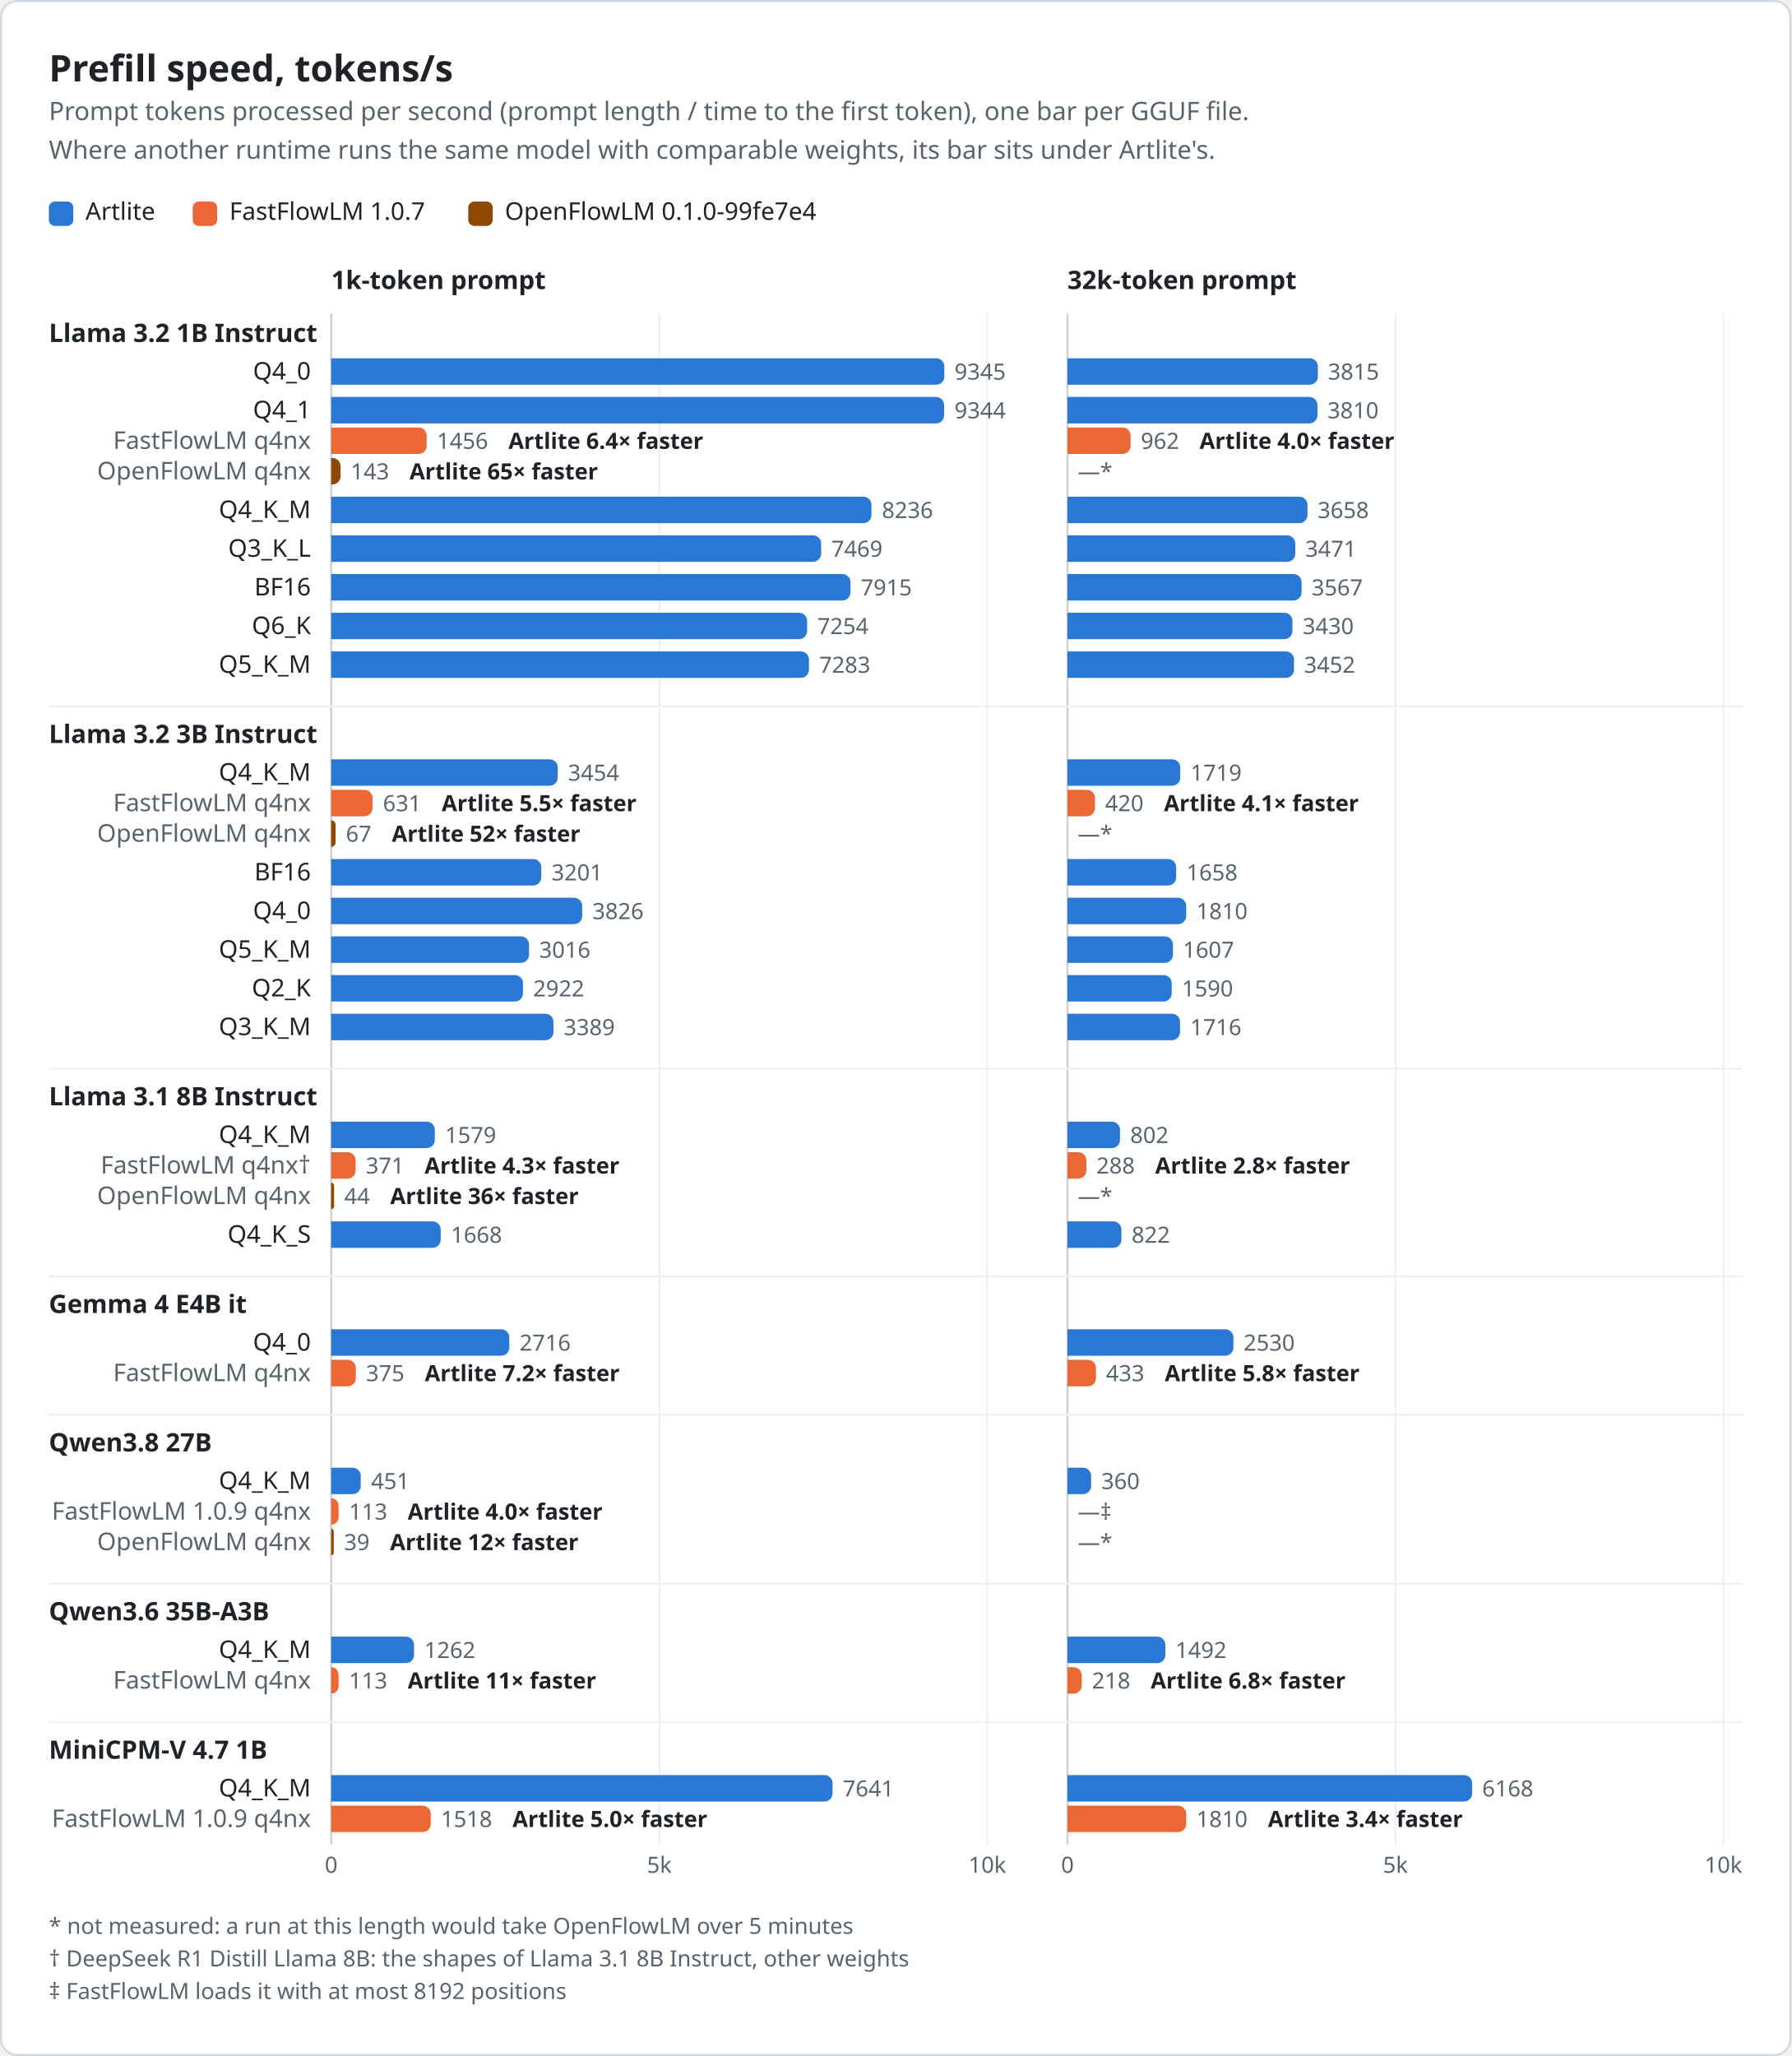
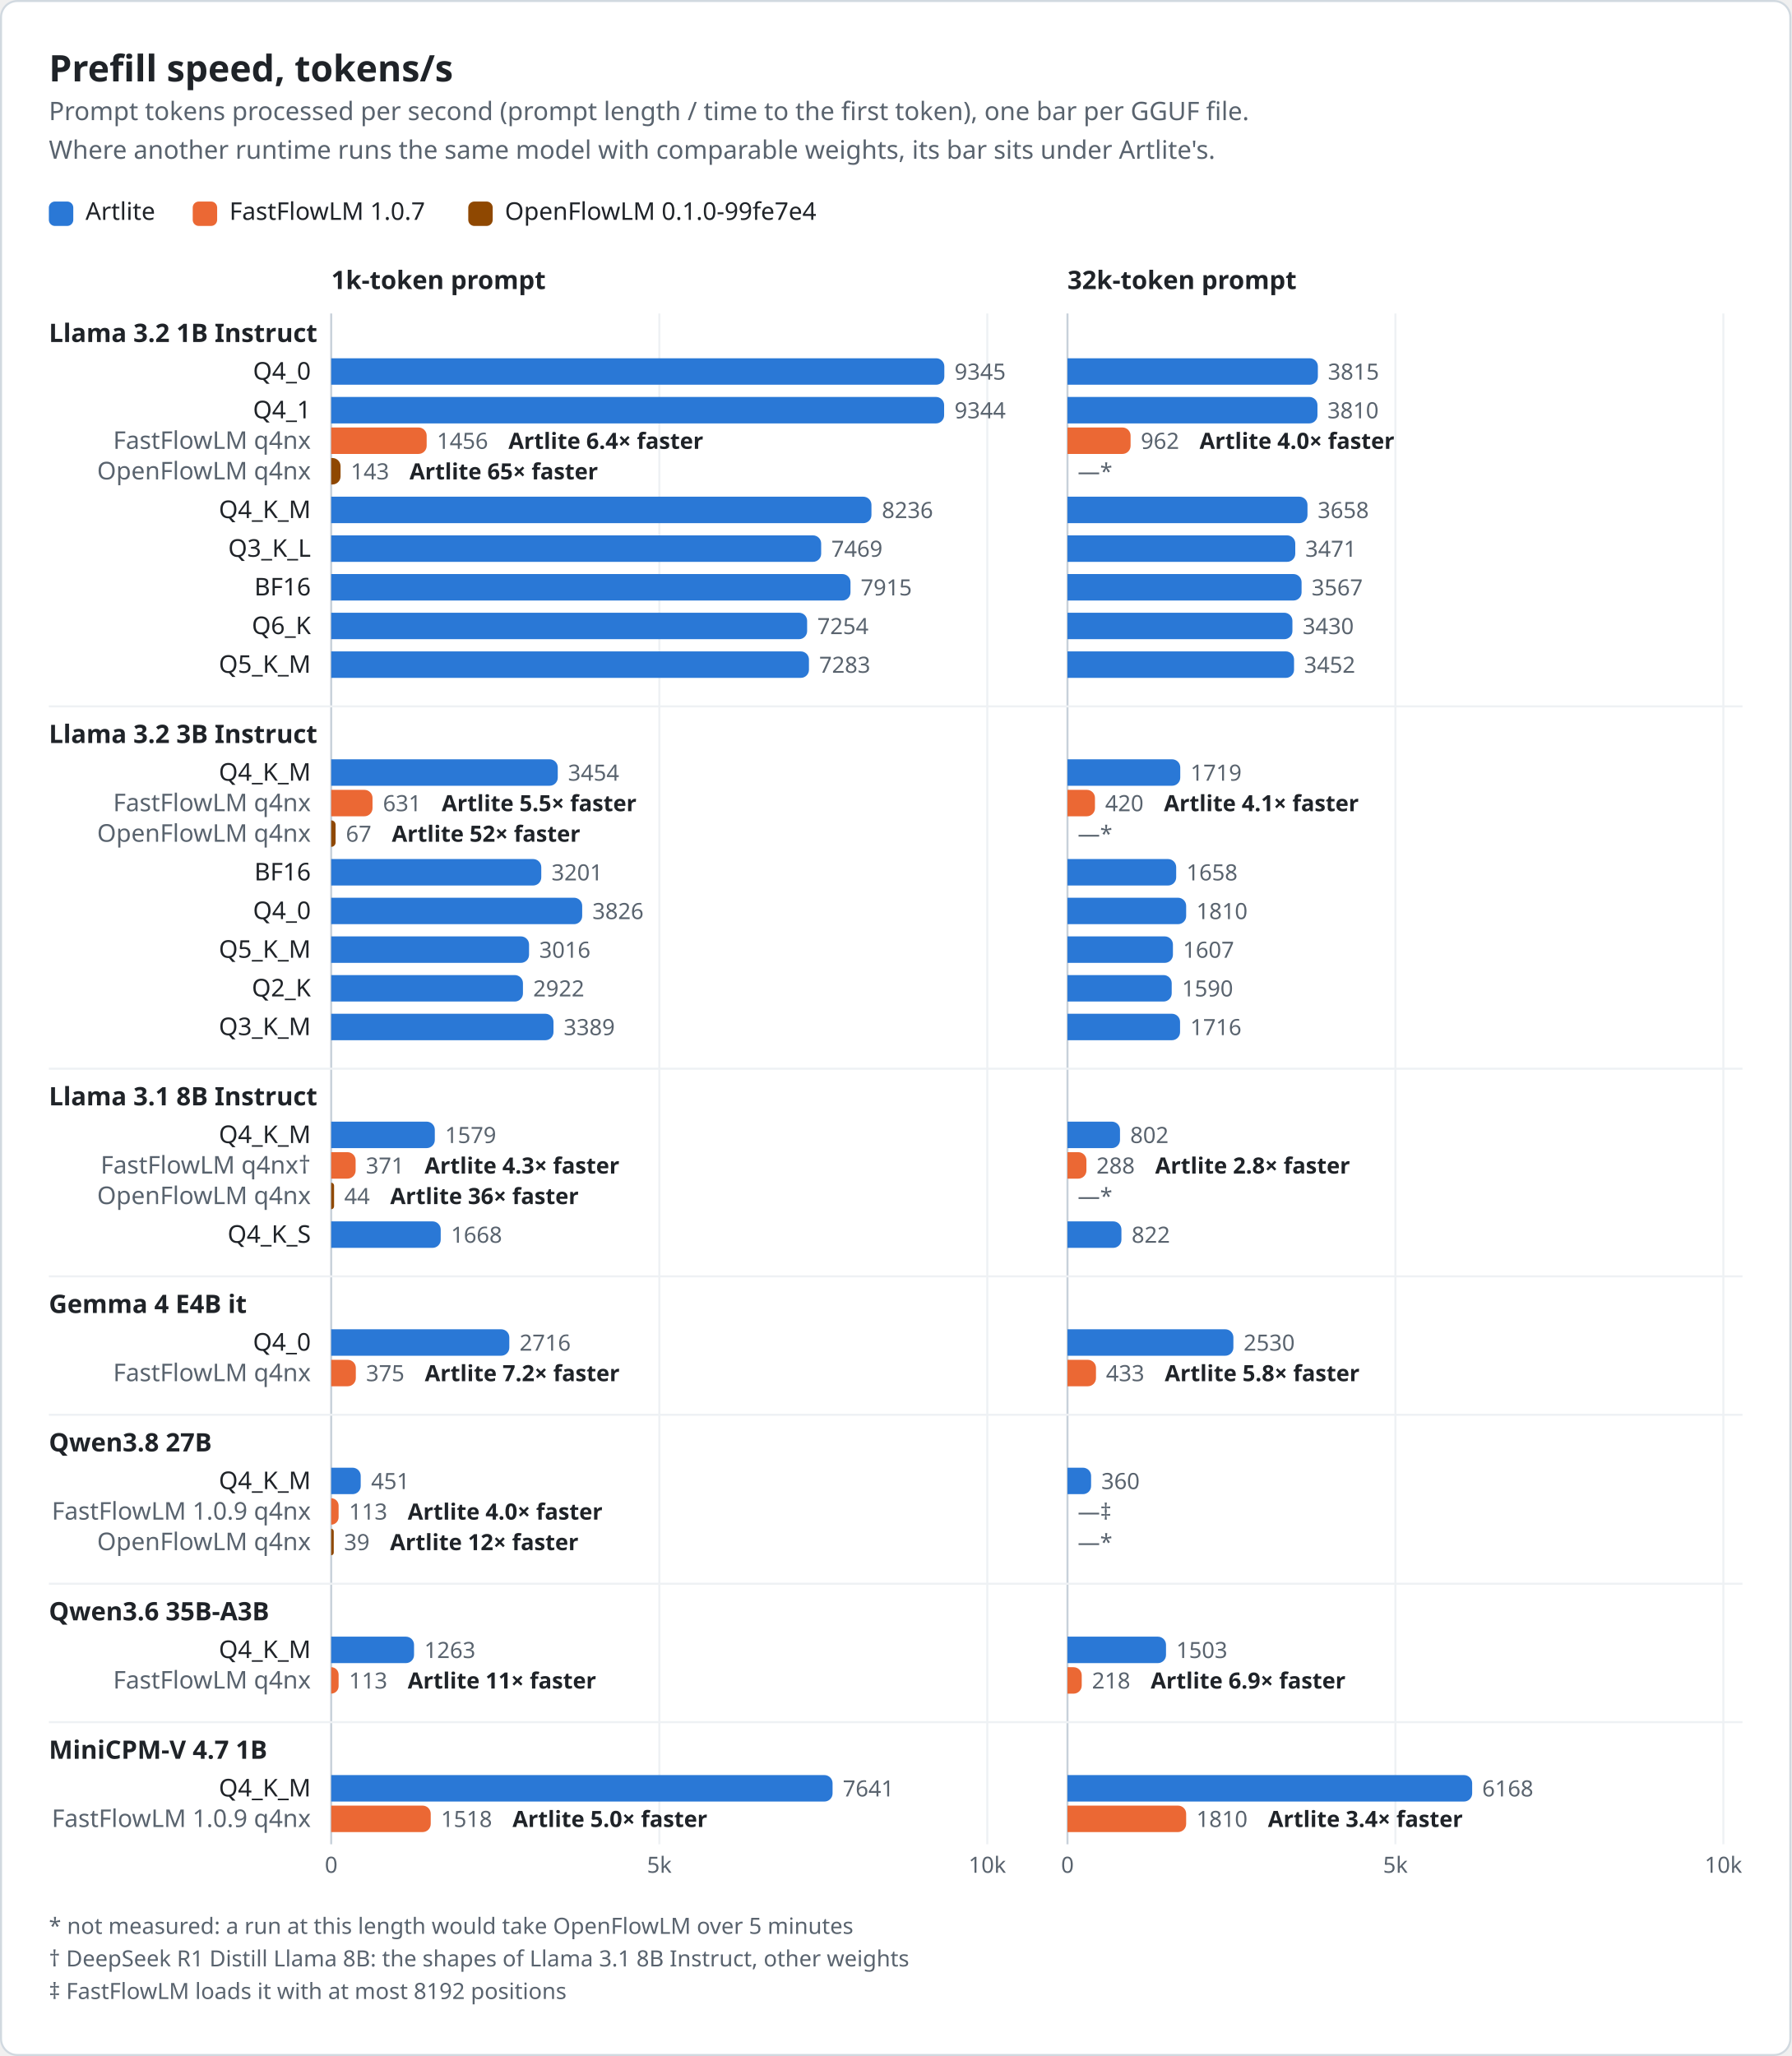
<svg xmlns="http://www.w3.org/2000/svg" width="880" height="1010" viewBox="0 0 880 1010" role="img" aria-labelledby="t d">
  <style>text{font-family:-apple-system, BlinkMacSystemFont, "Segoe UI", "Noto Sans", Helvetica, Arial, sans-serif;font-size:11px;fill:#59636e;font-variant-numeric:tabular-nums}.title{font-size:18px;font-weight:600;fill:#1f2328}.sub{font-size:12.5px}.h{font-size:12.5px;font-weight:600;fill:#1f2328}.lbl{font-size:12px;fill:#1f2328}.lbl2{font-size:12px}.strong{font-weight:600;fill:#1f2328}.muted{fill:#818b98}.small{font-size:10px}.halo{paint-order:stroke;stroke:#ffffff;stroke-width:3px;stroke-linejoin:round}.grid{stroke:#eef1f4}.axis{stroke:#c8d1da}.guide{stroke:#d5dce3}.bracket{stroke:#59636e;fill:none}.ft{fill:#86b6ef}.detail{font-size:12px;font-weight:400;fill:#59636e}.tile{fill:#eef1f4;stroke:#59636e;stroke-width:1}.cut{stroke:#59636e;stroke-width:.75;fill:none}.f0{fill:#2a78d6}.l0{stroke:#2a78d6;stroke-width:2;fill:none;stroke-linejoin:round;stroke-linecap:round}.d0{fill:#2a78d6;stroke:#ffffff;stroke-width:1.5}.b0{fill:#2a78d6;fill-opacity:.16}.f1{fill:#eb6834}.l1{stroke:#eb6834;stroke-width:2;fill:none;stroke-linejoin:round;stroke-linecap:round}.d1{fill:#eb6834;stroke:#ffffff;stroke-width:1.5}.b1{fill:#eb6834;fill-opacity:.16}.f2{fill:#1baf7a}.l2{stroke:#1baf7a;stroke-width:2;fill:none;stroke-linejoin:round;stroke-linecap:round}.d2{fill:#1baf7a;stroke:#ffffff;stroke-width:1.5}.b2{fill:#1baf7a;fill-opacity:.16}.f3{fill:#8f4801}.l3{stroke:#8f4801;stroke-width:2;fill:none;stroke-linejoin:round;stroke-linecap:round}.d3{fill:#8f4801;stroke:#ffffff;stroke-width:1.5}.b3{fill:#8f4801;fill-opacity:.16}</style>
  <rect x="0.5" y="0.5" width="879" height="1009" rx="8" fill="#ffffff" stroke="#d1d9e0" />
  <text x="24.0" y="40.0" class="title">Prefill speed, tokens/s</text>
  <text x="24.0" y="59.0" class="sub">Prompt tokens processed per second (prompt length / time to the first token), one bar per GGUF file.</text>
  <text x="24.0" y="78.0" class="sub">Where another runtime runs the same model with comparable weights, its bar sits under Artlite's.</text>
  <rect x="24" y="99" width="12" height="12" rx="3" class="f0" />
  <text x="42.0" y="108.0" class="lbl">Artlite</text>
  <rect x="94.672" y="99" width="12" height="12" rx="3" class="f1" />
  <text x="112.7" y="108.0" class="lbl">FastFlowLM 1.0.7</text>
  <rect x="230.036" y="99" width="12" height="12" rx="3" class="f3" />
  <text x="248.0" y="108.0" class="lbl">OpenFlowLM 0.1.0-99fe7e4</text>
  <text x="162.7" y="142.0" class="h">1k-token prompt</text>
  <text x="524.4" y="142.0" class="h">32k-token prompt</text>
  <line x1="162.7" y1="154.0" x2="162.7" y2="906.0" class="axis" />
  <text x="162.7" y="920.0" text-anchor="middle">0</text>
  <line x1="323.9" y1="154.0" x2="323.9" y2="906.0" class="grid" />
  <text x="323.9" y="920.0" text-anchor="middle">5k</text>
  <line x1="485.0" y1="154.0" x2="485.0" y2="906.0" class="grid" />
  <text x="485.0" y="920.0" text-anchor="middle">10k</text>
  <line x1="524.4" y1="154.0" x2="524.4" y2="906.0" class="axis" />
  <text x="524.4" y="920.0" text-anchor="middle">0</text>
  <line x1="685.5" y1="154.0" x2="685.5" y2="906.0" class="grid" />
  <text x="685.5" y="920.0" text-anchor="middle">5k</text>
  <line x1="846.6" y1="154.0" x2="846.6" y2="906.0" class="grid" />
  <text x="846.6" y="920.0" text-anchor="middle">10k</text>
  <text x="24" y="168.0" class="h">Llama 3.2 1B Instruct</text>
  <text x="152.7" y="186.5" text-anchor="end" class="lbl">Q4_0</text>
  <path d="M162.7,176.0h297.2a4.0,4.0 0 0 1 4.0,4.0v5.0a4.0,4.0 0 0 1 -4.0,4.0h-297.2z" class="f0" />
  <text x="468.9" y="186.5">9345</text>
  <path d="M524.4,176.0h119.0a4.0,4.0 0 0 1 4.0,4.0v5.0a4.0,4.0 0 0 1 -4.0,4.0h-119.0z" class="f0" />
  <text x="652.3" y="186.5">3815</text>
  <text x="152.7" y="205.5" text-anchor="end" class="lbl">Q4_1</text>
  <path d="M162.7,195.0h297.1a4.0,4.0 0 0 1 4.0,4.0v5.0a4.0,4.0 0 0 1 -4.0,4.0h-297.1z" class="f0" />
  <text x="468.9" y="205.5">9344</text>
  <path d="M524.4,195.0h118.8a4.0,4.0 0 0 1 4.0,4.0v5.0a4.0,4.0 0 0 1 -4.0,4.0h-118.8z" class="f0" />
  <text x="652.1" y="205.5">3810</text>
  <text x="152.7" y="220.5" text-anchor="end" class="lbl2">FastFlowLM q4nx</text>
  <path d="M162.7,210.0h42.9a4.0,4.0 0 0 1 4.0,4.0v5.0a4.0,4.0 0 0 1 -4.0,4.0h-42.9z" class="f1" />
  <text x="214.6" y="220.5">1456<tspan dx="10" class="strong">Artlite 6.4× faster</tspan>
  </text>
  <path d="M524.4,210.0h27.0a4.0,4.0 0 0 1 4.0,4.0v5.0a4.0,4.0 0 0 1 -4.0,4.0h-27.0z" class="f1" />
  <text x="560.4" y="220.5">962<tspan dx="10" class="strong">Artlite 4.0× faster</tspan>
  </text>
  <text x="152.7" y="235.5" text-anchor="end" class="lbl2">OpenFlowLM q4nx</text>
  <path d="M162.7,225.0h0.6a4.0,4.0 0 0 1 4.0,4.0v5.0a4.0,4.0 0 0 1 -4.0,4.0h-0.6z" class="f3" />
  <text x="172.3" y="235.5">143<tspan dx="10" class="strong">Artlite 65× faster</tspan>
  </text>
  <text x="529.4" y="235.5">—*</text>
  <text x="152.7" y="254.5" text-anchor="end" class="lbl">Q4_K_M</text>
  <path d="M162.7,244.0h261.4a4.0,4.0 0 0 1 4.0,4.0v5.0a4.0,4.0 0 0 1 -4.0,4.0h-261.4z" class="f0" />
  <text x="433.2" y="254.5">8236</text>
  <path d="M524.4,244.0h113.9a4.0,4.0 0 0 1 4.0,4.0v5.0a4.0,4.0 0 0 1 -4.0,4.0h-113.9z" class="f0" />
  <text x="647.3" y="254.5">3658</text>
  <text x="152.7" y="273.5" text-anchor="end" class="lbl">Q3_K_L</text>
  <path d="M162.7,263.0h236.7a4.0,4.0 0 0 1 4.0,4.0v5.0a4.0,4.0 0 0 1 -4.0,4.0h-236.7z" class="f0" />
  <text x="408.4" y="273.5">7469</text>
  <path d="M524.4,263.0h107.9a4.0,4.0 0 0 1 4.0,4.0v5.0a4.0,4.0 0 0 1 -4.0,4.0h-107.9z" class="f0" />
  <text x="641.2" y="273.5">3471</text>
  <text x="152.7" y="292.5" text-anchor="end" class="lbl">BF16</text>
  <path d="M162.7,282.0h251.1a4.0,4.0 0 0 1 4.0,4.0v5.0a4.0,4.0 0 0 1 -4.0,4.0h-251.1z" class="f0" />
  <text x="422.8" y="292.5">7915</text>
  <path d="M524.4,282.0h111.0a4.0,4.0 0 0 1 4.0,4.0v5.0a4.0,4.0 0 0 1 -4.0,4.0h-111.0z" class="f0" />
  <text x="644.3" y="292.5">3567</text>
  <text x="152.7" y="311.5" text-anchor="end" class="lbl">Q6_K</text>
  <path d="M162.7,301.0h229.8a4.0,4.0 0 0 1 4.0,4.0v5.0a4.0,4.0 0 0 1 -4.0,4.0h-229.8z" class="f0" />
  <text x="401.5" y="311.5">7254</text>
  <path d="M524.4,301.0h106.5a4.0,4.0 0 0 1 4.0,4.0v5.0a4.0,4.0 0 0 1 -4.0,4.0h-106.5z" class="f0" />
  <text x="639.9" y="311.5">3430</text>
  <text x="152.7" y="330.5" text-anchor="end" class="lbl">Q5_K_M</text>
  <path d="M162.7,320.0h230.7a4.0,4.0 0 0 1 4.0,4.0v5.0a4.0,4.0 0 0 1 -4.0,4.0h-230.7z" class="f0" />
  <text x="402.4" y="330.5">7283</text>
  <path d="M524.4,320.0h107.3a4.0,4.0 0 0 1 4.0,4.0v5.0a4.0,4.0 0 0 1 -4.0,4.0h-107.3z" class="f0" />
  <text x="640.6" y="330.5">3452</text>
  <line x1="24" y1="347.0" x2="856" y2="347.0" class="grid" />
  <text x="24" y="365.0" class="h">Llama 3.2 3B Instruct</text>
  <text x="152.7" y="383.5" text-anchor="end" class="lbl">Q4_K_M</text>
  <path d="M162.7,373.0h107.3a4.0,4.0 0 0 1 4.0,4.0v5.0a4.0,4.0 0 0 1 -4.0,4.0h-107.3z" class="f0" />
  <text x="279.0" y="383.5">3454</text>
  <path d="M524.4,373.0h51.4a4.0,4.0 0 0 1 4.0,4.0v5.0a4.0,4.0 0 0 1 -4.0,4.0h-51.4z" class="f0" />
  <text x="584.8" y="383.5">1719</text>
  <text x="152.7" y="398.5" text-anchor="end" class="lbl2">FastFlowLM q4nx</text>
  <path d="M162.7,388.0h16.3a4.0,4.0 0 0 1 4.0,4.0v5.0a4.0,4.0 0 0 1 -4.0,4.0h-16.3z" class="f1" />
  <text x="188.1" y="398.5">631<tspan dx="10" class="strong">Artlite 5.5× faster</tspan>
  </text>
  <path d="M524.4,388.0h9.5a4.0,4.0 0 0 1 4.0,4.0v5.0a4.0,4.0 0 0 1 -4.0,4.0h-9.5z" class="f1" />
  <text x="542.9" y="398.5">420<tspan dx="10" class="strong">Artlite 4.1× faster</tspan>
  </text>
  <text x="152.7" y="413.5" text-anchor="end" class="lbl2">OpenFlowLM q4nx</text>
  <path d="M162.7,403.0h0.0a2.159,2.159 0 0 1 2.159,2.159v8.7a2.159,2.159 0 0 1 -2.159,2.159h0.0z" class="f3" />
  <text x="169.9" y="413.5">67<tspan dx="10" class="strong">Artlite 52× faster</tspan>
  </text>
  <text x="529.4" y="413.5">—*</text>
  <text x="152.7" y="432.5" text-anchor="end" class="lbl">BF16</text>
  <path d="M162.7,422.0h99.2a4.0,4.0 0 0 1 4.0,4.0v5.0a4.0,4.0 0 0 1 -4.0,4.0h-99.2z" class="f0" />
  <text x="270.9" y="432.5">3201</text>
  <path d="M524.4,422.0h49.4a4.0,4.0 0 0 1 4.0,4.0v5.0a4.0,4.0 0 0 1 -4.0,4.0h-49.4z" class="f0" />
  <text x="582.8" y="432.5">1658</text>
  <text x="152.7" y="451.5" text-anchor="end" class="lbl">Q4_0</text>
  <path d="M162.7,441.0h119.3a4.0,4.0 0 0 1 4.0,4.0v5.0a4.0,4.0 0 0 1 -4.0,4.0h-119.3z" class="f0" />
  <text x="291.0" y="451.5">3826</text>
  <path d="M524.4,441.0h54.3a4.0,4.0 0 0 1 4.0,4.0v5.0a4.0,4.0 0 0 1 -4.0,4.0h-54.3z" class="f0" />
  <text x="587.7" y="451.5">1810</text>
  <text x="152.7" y="470.5" text-anchor="end" class="lbl">Q5_K_M</text>
  <path d="M162.7,460.0h93.2a4.0,4.0 0 0 1 4.0,4.0v5.0a4.0,4.0 0 0 1 -4.0,4.0h-93.2z" class="f0" />
  <text x="264.9" y="470.5">3016</text>
  <path d="M524.4,460.0h47.8a4.0,4.0 0 0 1 4.0,4.0v5.0a4.0,4.0 0 0 1 -4.0,4.0h-47.8z" class="f0" />
  <text x="581.1" y="470.5">1607</text>
  <text x="152.7" y="489.5" text-anchor="end" class="lbl">Q2_K</text>
  <path d="M162.7,479.0h90.2a4.0,4.0 0 0 1 4.0,4.0v5.0a4.0,4.0 0 0 1 -4.0,4.0h-90.2z" class="f0" />
  <text x="261.9" y="489.5">2922</text>
  <path d="M524.4,479.0h47.2a4.0,4.0 0 0 1 4.0,4.0v5.0a4.0,4.0 0 0 1 -4.0,4.0h-47.2z" class="f0" />
  <text x="580.6" y="489.5">1590</text>
  <text x="152.7" y="508.5" text-anchor="end" class="lbl">Q3_K_M</text>
  <path d="M162.7,498.0h105.2a4.0,4.0 0 0 1 4.0,4.0v5.0a4.0,4.0 0 0 1 -4.0,4.0h-105.2z" class="f0" />
  <text x="276.9" y="508.5">3389</text>
  <path d="M524.4,498.0h51.3a4.0,4.0 0 0 1 4.0,4.0v5.0a4.0,4.0 0 0 1 -4.0,4.0h-51.3z" class="f0" />
  <text x="584.7" y="508.5">1716</text>
  <line x1="24" y1="525.0" x2="856" y2="525.0" class="grid" />
  <text x="24" y="543.0" class="h">Llama 3.1 8B Instruct</text>
  <text x="152.7" y="561.5" text-anchor="end" class="lbl">Q4_K_M</text>
  <path d="M162.7,551.0h46.9a4.0,4.0 0 0 1 4.0,4.0v5.0a4.0,4.0 0 0 1 -4.0,4.0h-46.9z" class="f0" />
  <text x="218.6" y="561.5">1579</text>
  <path d="M524.4,551.0h21.8a4.0,4.0 0 0 1 4.0,4.0v5.0a4.0,4.0 0 0 1 -4.0,4.0h-21.8z" class="f0" />
  <text x="555.2" y="561.5">802</text>
  <text x="152.7" y="576.5" text-anchor="end" class="lbl2">FastFlowLM q4nx†</text>
  <path d="M162.7,566.0h8.0a4.0,4.0 0 0 1 4.0,4.0v5.0a4.0,4.0 0 0 1 -4.0,4.0h-8.0z" class="f1" />
  <text x="179.7" y="576.5">371<tspan dx="10" class="strong">Artlite 4.3× faster</tspan>
  </text>
  <path d="M524.4,566.0h5.3a4.0,4.0 0 0 1 4.0,4.0v5.0a4.0,4.0 0 0 1 -4.0,4.0h-5.3z" class="f1" />
  <text x="538.6" y="576.5">288<tspan dx="10" class="strong">Artlite 2.8× faster</tspan>
  </text>
  <text x="152.7" y="591.5" text-anchor="end" class="lbl2">OpenFlowLM q4nx</text>
  <path d="M162.7,581.0h0.0a1.418,1.418 0 0 1 1.418,1.418v10.2a1.418,1.418 0 0 1 -1.418,1.418h0.0z" class="f3" />
  <text x="169.1" y="591.5">44<tspan dx="10" class="strong">Artlite 36× faster</tspan>
  </text>
  <text x="529.4" y="591.5">—*</text>
  <text x="152.7" y="610.5" text-anchor="end" class="lbl">Q4_K_S</text>
  <path d="M162.7,600.0h49.8a4.0,4.0 0 0 1 4.0,4.0v5.0a4.0,4.0 0 0 1 -4.0,4.0h-49.8z" class="f0" />
  <text x="221.5" y="610.5">1668</text>
  <path d="M524.4,600.0h22.5a4.0,4.0 0 0 1 4.0,4.0v5.0a4.0,4.0 0 0 1 -4.0,4.0h-22.5z" class="f0" />
  <text x="555.9" y="610.5">822</text>
  <line x1="24" y1="627.0" x2="856" y2="627.0" class="grid" />
  <text x="24" y="645.0" class="h">Gemma 4 E4B it</text>
  <text x="152.7" y="663.5" text-anchor="end" class="lbl">Q4_0</text>
  <path d="M162.7,653.0h83.5a4.0,4.0 0 0 1 4.0,4.0v5.0a4.0,4.0 0 0 1 -4.0,4.0h-83.5z" class="f0" />
  <text x="255.2" y="663.5">2716</text>
  <path d="M524.4,653.0h77.5a4.0,4.0 0 0 1 4.0,4.0v5.0a4.0,4.0 0 0 1 -4.0,4.0h-77.5z" class="f0" />
  <text x="610.9" y="663.5">2530</text>
  <text x="152.7" y="678.5" text-anchor="end" class="lbl2">FastFlowLM q4nx</text>
  <path d="M162.7,668.0h8.1a4.0,4.0 0 0 1 4.0,4.0v5.0a4.0,4.0 0 0 1 -4.0,4.0h-8.1z" class="f1" />
  <text x="179.8" y="678.5">375<tspan dx="10" class="strong">Artlite 7.2× faster</tspan>
  </text>
  <path d="M524.4,668.0h10.0a4.0,4.0 0 0 1 4.0,4.0v5.0a4.0,4.0 0 0 1 -4.0,4.0h-10.0z" class="f1" />
  <text x="543.3" y="678.5">433<tspan dx="10" class="strong">Artlite 5.8× faster</tspan>
  </text>
  <line x1="24" y1="695.0" x2="856" y2="695.0" class="grid" />
  <text x="24" y="713.0" class="h">Qwen3.8 27B</text>
  <text x="152.7" y="731.5" text-anchor="end" class="lbl">Q4_K_M</text>
  <path d="M162.7,721.0h10.5a4.0,4.0 0 0 1 4.0,4.0v5.0a4.0,4.0 0 0 1 -4.0,4.0h-10.5z" class="f0" />
  <text x="182.3" y="731.5">451</text>
  <path d="M524.4,721.0h7.6a4.0,4.0 0 0 1 4.0,4.0v5.0a4.0,4.0 0 0 1 -4.0,4.0h-7.6z" class="f0" />
  <text x="541.0" y="731.5">360</text>
  <text x="152.7" y="746.5" text-anchor="end" class="lbl2">FastFlowLM 1.0.9 q4nx</text>
  <path d="M162.7,736.0h0.0a3.642,3.642 0 0 1 3.642,3.642v5.7a3.642,3.642 0 0 1 -3.642,3.642h0.0z" class="f1" />
  <text x="171.4" y="746.5">113<tspan dx="10" class="strong">Artlite 4.0× faster</tspan>
  </text>
  <text x="529.4" y="746.5">—‡</text>
  <text x="152.7" y="761.5" text-anchor="end" class="lbl2">OpenFlowLM q4nx</text>
  <path d="M162.7,751.0h0.0a1.257,1.257 0 0 1 1.257,1.257v10.5a1.257,1.257 0 0 1 -1.257,1.257h0.0z" class="f3" />
  <text x="169.0" y="761.5">39<tspan dx="10" class="strong">Artlite 12× faster</tspan>
  </text>
  <text x="529.4" y="761.5">—*</text>
  <line x1="24" y1="778.0" x2="856" y2="778.0" class="grid" />
  <text x="24" y="796.0" class="h">Qwen3.6 35B-A3B</text>
  <text x="152.7" y="814.5" text-anchor="end" class="lbl">Q4_K_M</text>
  <path d="M162.7,804.0h36.7a4.0,4.0 0 0 1 4.0,4.0v5.0a4.0,4.0 0 0 1 -4.0,4.0h-36.7z" class="f0" />
-   <text x="208.4" y="814.5">1262</text>
-   <path d="M524.4,804.0h44.1a4.0,4.0 0 0 1 4.0,4.0v5.0a4.0,4.0 0 0 1 -4.0,4.0h-44.1z" class="f0" />
-   <text x="577.4" y="814.5">1492</text>
+   <text x="208.4" y="814.5">1263</text>
+   <path d="M524.4,804.0h44.4a4.0,4.0 0 0 1 4.0,4.0v5.0a4.0,4.0 0 0 1 -4.0,4.0h-44.4z" class="f0" />
+   <text x="577.8" y="814.5">1503</text>
  <text x="152.7" y="829.5" text-anchor="end" class="lbl2">FastFlowLM q4nx</text>
  <path d="M162.7,819.0h0.0a3.642,3.642 0 0 1 3.642,3.642v5.7a3.642,3.642 0 0 1 -3.642,3.642h0.0z" class="f1" />
  <text x="171.4" y="829.5">113<tspan dx="10" class="strong">Artlite 11× faster</tspan>
  </text>
  <path d="M524.4,819.0h3.0a4.0,4.0 0 0 1 4.0,4.0v5.0a4.0,4.0 0 0 1 -4.0,4.0h-3.0z" class="f1" />
-   <text x="536.4" y="829.5">218<tspan dx="10" class="strong">Artlite 6.8× faster</tspan>
+   <text x="536.4" y="829.5">218<tspan dx="10" class="strong">Artlite 6.9× faster</tspan>
  </text>
  <line x1="24" y1="846.0" x2="856" y2="846.0" class="grid" />
  <text x="24" y="864.0" class="h">MiniCPM-V 4.7 1B</text>
  <text x="152.7" y="882.5" text-anchor="end" class="lbl">Q4_K_M</text>
  <path d="M162.7,872.0h242.3a4.0,4.0 0 0 1 4.0,4.0v5.0a4.0,4.0 0 0 1 -4.0,4.0h-242.3z" class="f0" />
  <text x="414.0" y="882.5">7641</text>
  <path d="M524.4,872.0h194.8a4.0,4.0 0 0 1 4.0,4.0v5.0a4.0,4.0 0 0 1 -4.0,4.0h-194.8z" class="f0" />
  <text x="728.1" y="882.5">6168</text>
  <text x="152.7" y="897.5" text-anchor="end" class="lbl2">FastFlowLM 1.0.9 q4nx</text>
  <path d="M162.7,887.0h44.9a4.0,4.0 0 0 1 4.0,4.0v5.0a4.0,4.0 0 0 1 -4.0,4.0h-44.9z" class="f1" />
  <text x="216.6" y="897.5">1518<tspan dx="10" class="strong">Artlite 5.0× faster</tspan>
  </text>
  <path d="M524.4,887.0h54.3a4.0,4.0 0 0 1 4.0,4.0v5.0a4.0,4.0 0 0 1 -4.0,4.0h-54.3z" class="f1" />
  <text x="587.7" y="897.5">1810<tspan dx="10" class="strong">Artlite 3.4× faster</tspan>
  </text>
  <text x="24.0" y="950.0">* not measured: a run at this length would take OpenFlowLM over 5 minutes</text>
  <text x="24.0" y="966.0">† DeepSeek R1 Distill Llama 8B: the shapes of Llama 3.1 8B Instruct, other weights</text>
  <text x="24.0" y="982.0">‡ FastFlowLM loads it with at most 8192 positions</text>
</svg>
